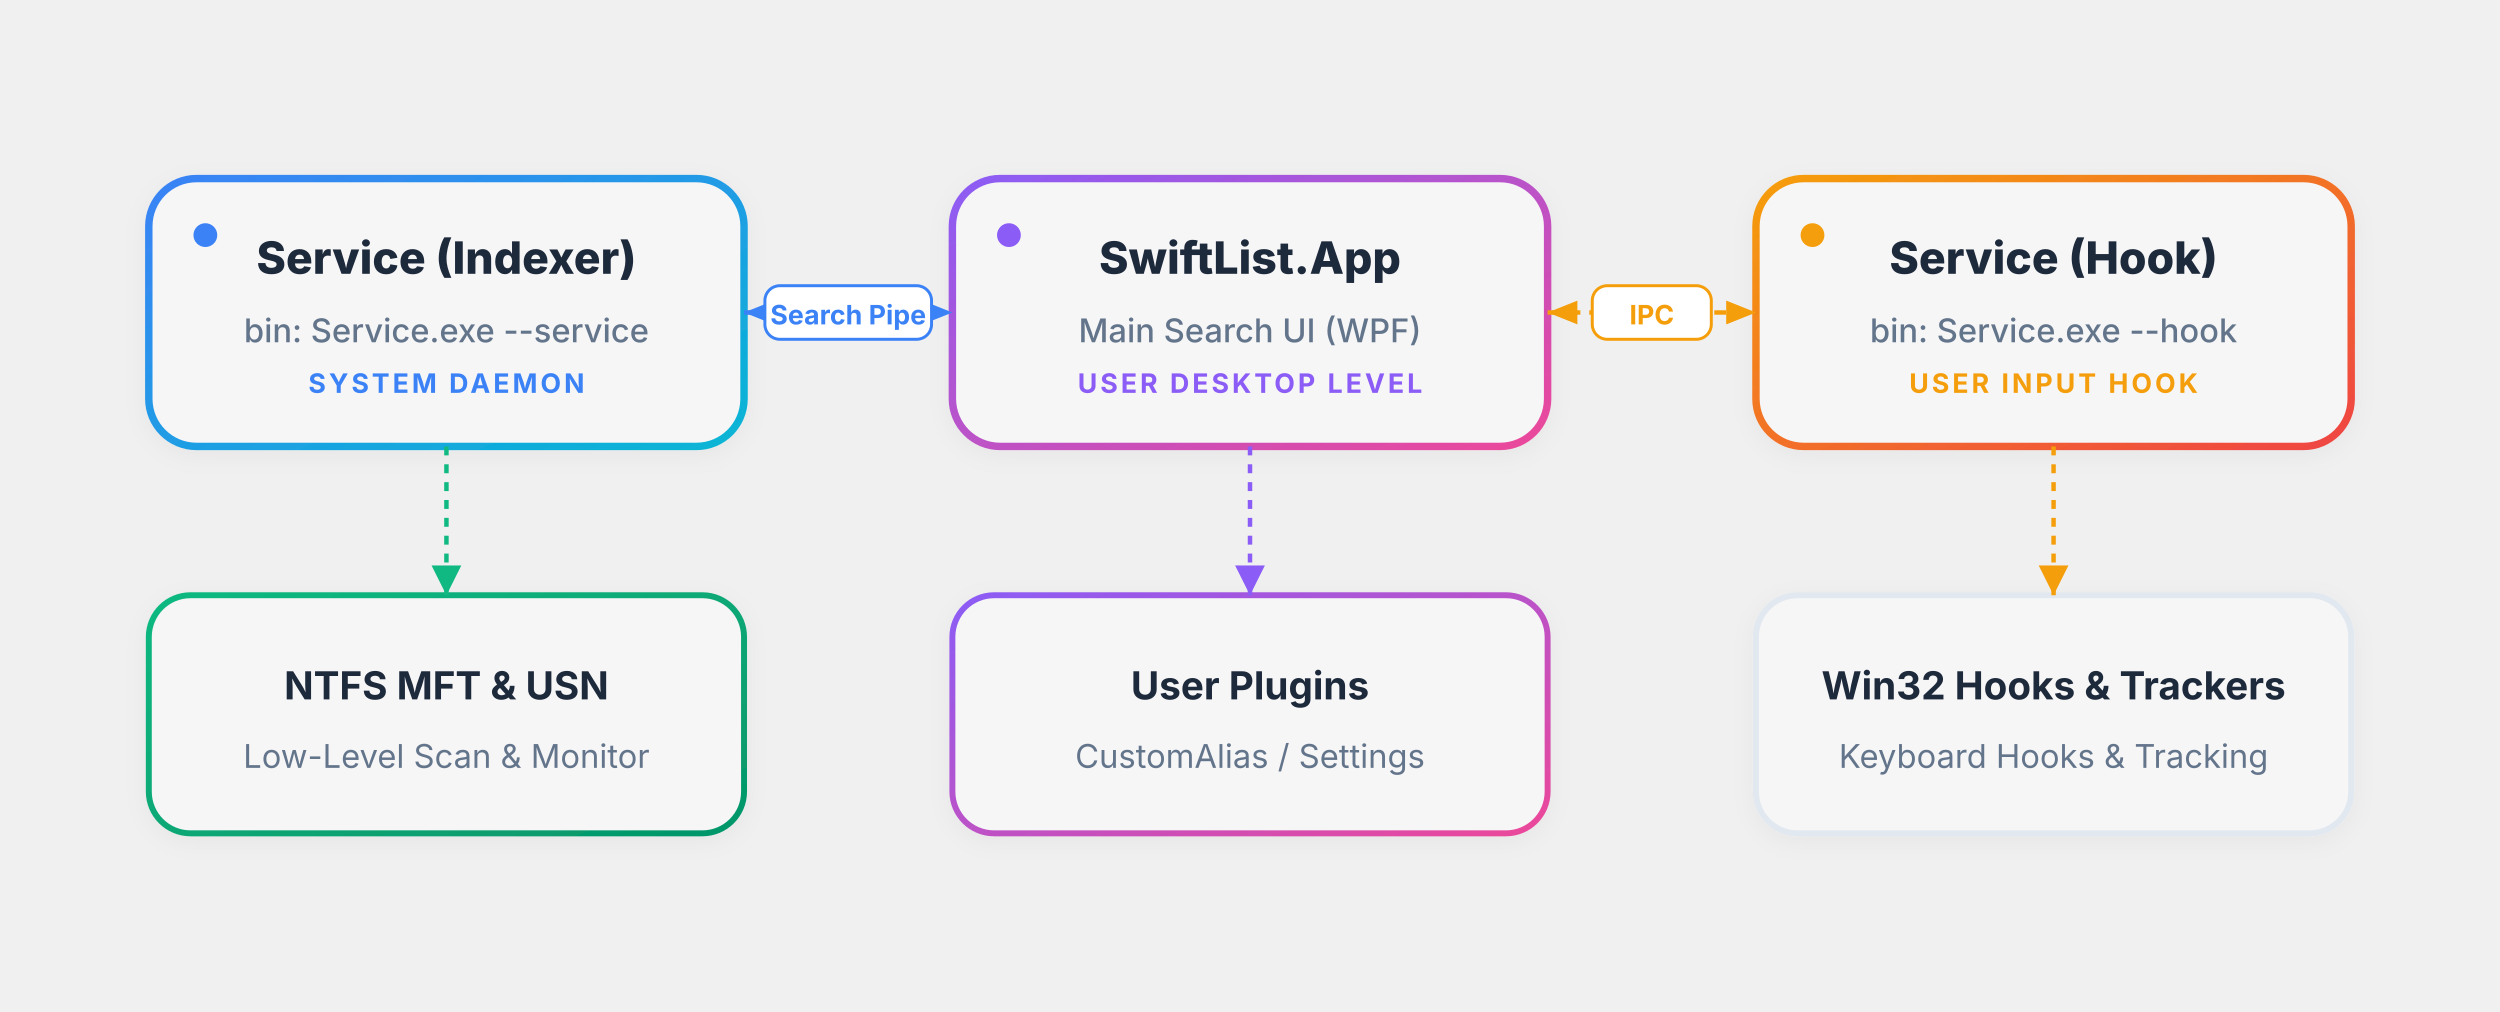
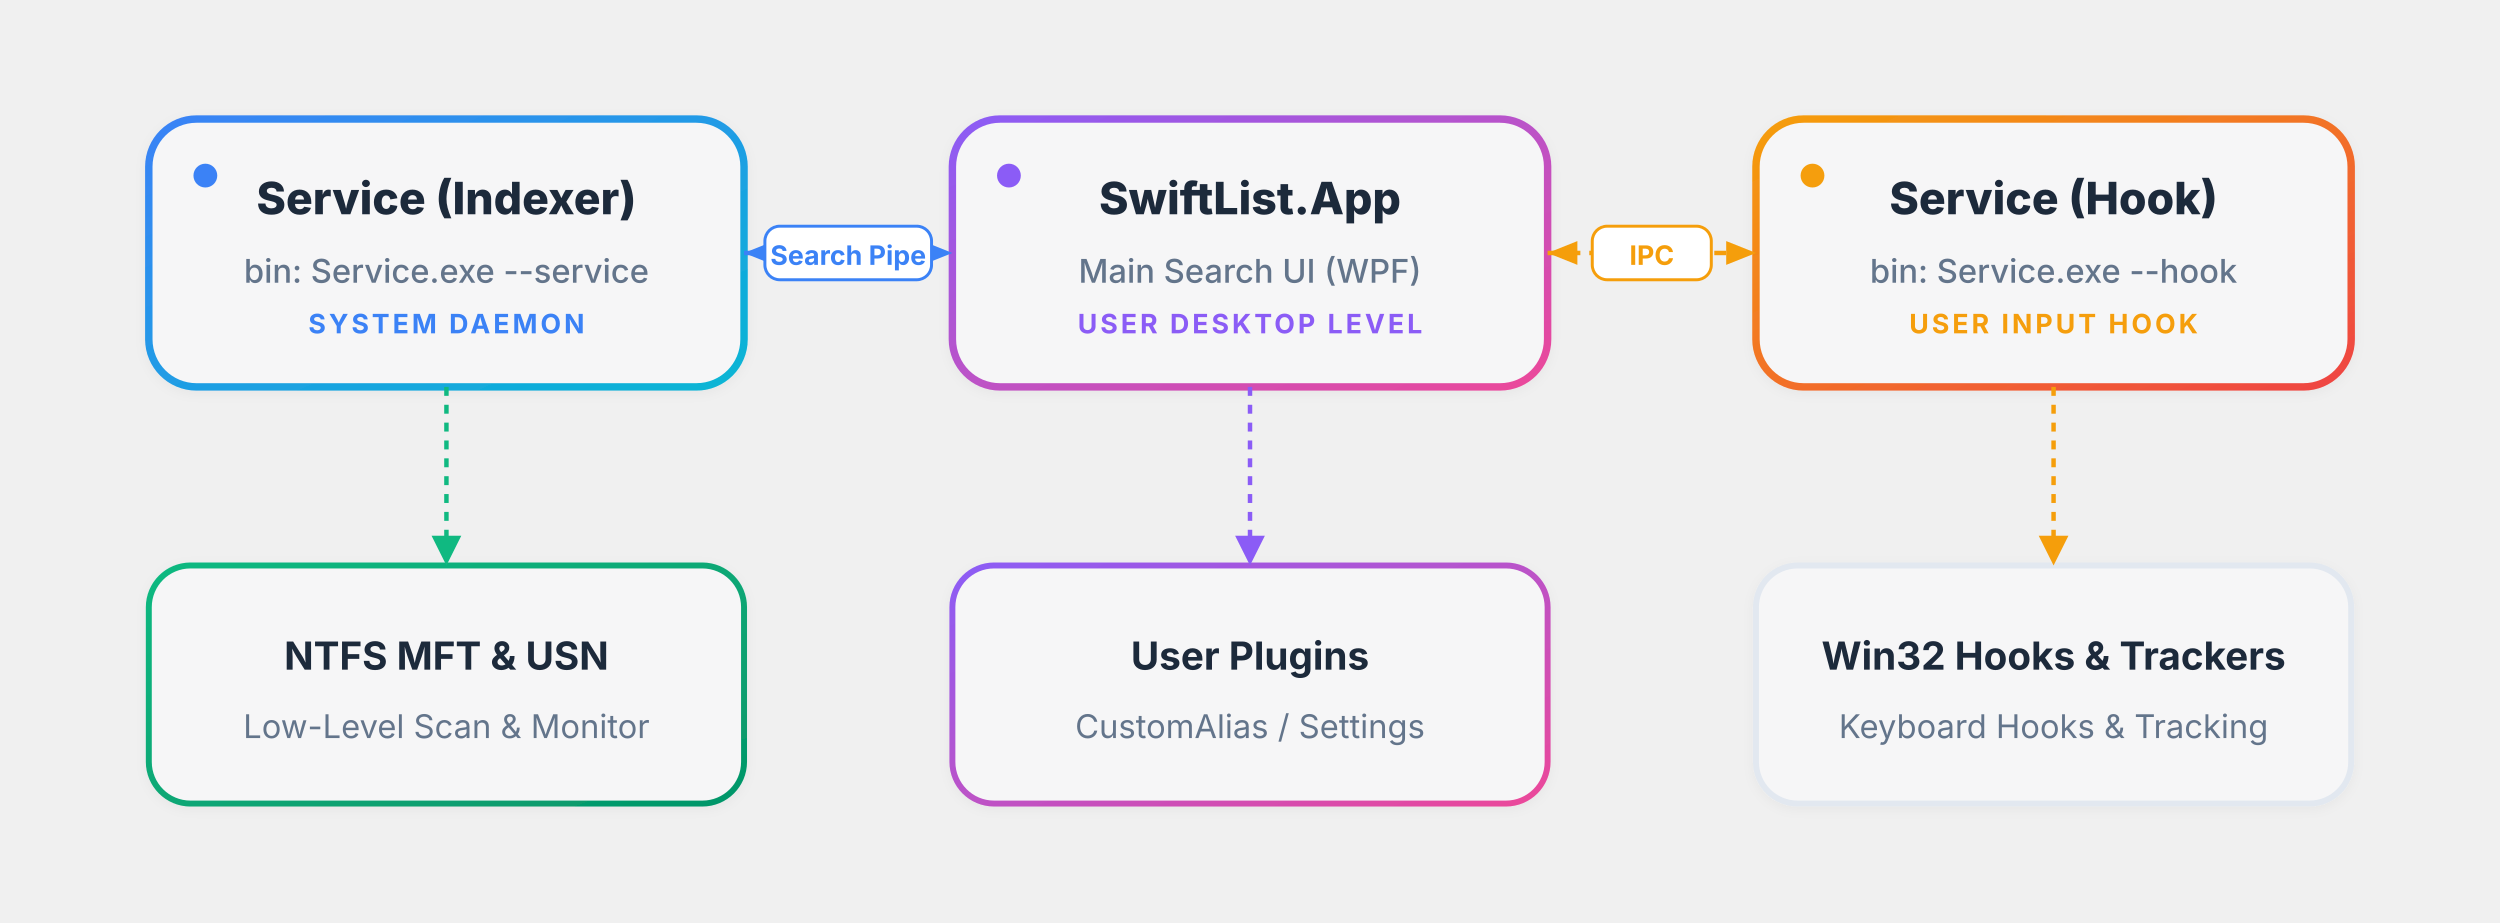
- <svg xmlns="http://www.w3.org/2000/svg" viewBox="0 0 840 340" class="architecture-diagram" style="width: 100%; max-width: 840px; margin: 30px auto; display: block; font-family: system-ui, -apple-system, sans-serif; background-color: transparent;">
+ <svg xmlns="http://www.w3.org/2000/svg" viewBox="0 0 840 310" width="840" height="310" class="architecture-diagram" style="width: 100%; max-width: 840px; margin: 20px auto; display: block; font-family: system-ui, -apple-system, sans-serif; background-color: transparent;">
  <defs>
    <linearGradient id="serviceGrad" x1="0%" y1="0%" x2="100%" y2="100%">
      <stop offset="0%" stop-color="#3b82f6" />
      <stop offset="100%" stop-color="#06b6d4" />
    </linearGradient>
    <linearGradient id="appGrad" x1="0%" y1="0%" x2="100%" y2="100%">
      <stop offset="0%" stop-color="#8b5cf6" />
      <stop offset="100%" stop-color="#ec4899" />
    </linearGradient>
    <linearGradient id="hookGrad" x1="0%" y1="0%" x2="100%" y2="100%">
      <stop offset="0%" stop-color="#f59e0b" />
      <stop offset="100%" stop-color="#ef4444" />
    </linearGradient>
    <linearGradient id="dbGrad" x1="0%" y1="0%" x2="100%" y2="100%">
      <stop offset="0%" stop-color="#10b981" />
      <stop offset="100%" stop-color="#059669" />
    </linearGradient>
-     <filter id="premium-shadow" x="-10%" y="-10%" width="130%" height="130%">
-       <feDropShadow dx="0" dy="8" stdDeviation="12" flood-color="#0f172a" flood-opacity="0.08" />
-       <feDropShadow dx="0" dy="2" stdDeviation="4" flood-color="#0f172a" flood-opacity="0.04" />
+     <filter id="premium-shadow" x="-20%" y="-20%" width="140%" height="140%">
+       <feDropShadow dx="0" dy="4" stdDeviation="5" flood-color="#0f172a" flood-opacity="0.06" />
+       <feDropShadow dx="0" dy="1" stdDeviation="2" flood-color="#0f172a" flood-opacity="0.04" />
    </filter>
  </defs>
  <g filter="url(#premium-shadow)">
-     <rect x="50" y="60" width="200" height="90" rx="16" fill="#f6f6f7" stroke="url(#serviceGrad)" stroke-width="2.5" />
-     <rect x="65" y="75" width="8" height="8" rx="4" fill="#3b82f6" />
-     <text x="150" y="92" font-weight="800" font-size="15" fill="#1e293b" text-anchor="middle">Service (Indexer)</text>
-     <text x="150" y="115" font-size="11" fill="#64748b" text-anchor="middle" font-weight="500">bin: Service.exe --service</text>
-     <text x="150" y="132" font-size="9" fill="#3b82f6" text-anchor="middle" font-weight="700" letter-spacing="1">SYSTEM DAEMON</text>
+     <rect x="50" y="40" width="200" height="90" rx="16" fill="#f6f6f7" stroke="url(#serviceGrad)" stroke-width="2.5" />
+     <rect x="65" y="55" width="8" height="8" rx="4" fill="#3b82f6" />
+     <text x="150" y="72" font-weight="800" font-size="15" fill="#1e293b" text-anchor="middle">Service (Indexer)</text>
+     <text x="150" y="95" font-size="11" fill="#64748b" text-anchor="middle" font-weight="500">bin: Service.exe --service</text>
+     <text x="150" y="112" font-size="9" fill="#3b82f6" text-anchor="middle" font-weight="700" letter-spacing="1">SYSTEM DAEMON</text>
  </g>
  <g filter="url(#premium-shadow)">
-     <rect x="320" y="60" width="200" height="90" rx="16" fill="#f6f6f7" stroke="url(#appGrad)" stroke-width="2.5" />
-     <rect x="335" y="75" width="8" height="8" rx="4" fill="#8b5cf6" />
-     <text x="420" y="92" font-weight="800" font-size="15" fill="#1e293b" text-anchor="middle">SwiftList.App</text>
-     <text x="420" y="115" font-size="11" fill="#64748b" text-anchor="middle" font-weight="500">Main Search UI (WPF)</text>
-     <text x="420" y="132" font-size="9" fill="#8b5cf6" text-anchor="middle" font-weight="700" letter-spacing="1">USER DESKTOP LEVEL</text>
+     <rect x="320" y="40" width="200" height="90" rx="16" fill="#f6f6f7" stroke="url(#appGrad)" stroke-width="2.5" />
+     <rect x="335" y="55" width="8" height="8" rx="4" fill="#8b5cf6" />
+     <text x="420" y="72" font-weight="800" font-size="15" fill="#1e293b" text-anchor="middle">SwiftList.App</text>
+     <text x="420" y="95" font-size="11" fill="#64748b" text-anchor="middle" font-weight="500">Main Search UI (WPF)</text>
+     <text x="420" y="112" font-size="9" fill="#8b5cf6" text-anchor="middle" font-weight="700" letter-spacing="1">USER DESKTOP LEVEL</text>
  </g>
  <g filter="url(#premium-shadow)">
-     <rect x="590" y="60" width="200" height="90" rx="16" fill="#f6f6f7" stroke="url(#hookGrad)" stroke-width="2.5" />
-     <rect x="605" y="75" width="8" height="8" rx="4" fill="#f59e0b" />
-     <text x="690" y="92" font-weight="800" font-size="15" fill="#1e293b" text-anchor="middle">Service (Hook)</text>
-     <text x="690" y="115" font-size="11" fill="#64748b" text-anchor="middle" font-weight="500">bin: Service.exe --hook</text>
-     <text x="690" y="132" font-size="9" fill="#f59e0b" text-anchor="middle" font-weight="700" letter-spacing="1">USER INPUT HOOK</text>
+     <rect x="590" y="40" width="200" height="90" rx="16" fill="#f6f6f7" stroke="url(#hookGrad)" stroke-width="2.5" />
+     <rect x="605" y="55" width="8" height="8" rx="4" fill="#f59e0b" />
+     <text x="690" y="72" font-weight="800" font-size="15" fill="#1e293b" text-anchor="middle">Service (Hook)</text>
+     <text x="690" y="95" font-size="11" fill="#64748b" text-anchor="middle" font-weight="500">bin: Service.exe --hook</text>
+     <text x="690" y="112" font-size="9" fill="#f59e0b" text-anchor="middle" font-weight="700" letter-spacing="1">USER INPUT HOOK</text>
  </g>
  <g filter="url(#premium-shadow)">
-     <rect x="50" y="200" width="200" height="80" rx="14" fill="#f6f6f7" stroke="url(#dbGrad)" stroke-width="2" />
-     <text x="150" y="235" font-weight="700" font-size="13" fill="#1e293b" text-anchor="middle">NTFS MFT &amp; USN</text>
-     <text x="150" y="258" font-size="11" fill="#64748b" text-anchor="middle">Low-Level Scan &amp; Monitor</text>
+     <rect x="50" y="190" width="200" height="80" rx="14" fill="#f6f6f7" stroke="url(#dbGrad)" stroke-width="2" />
+     <text x="150" y="225" font-weight="700" font-size="13" fill="#1e293b" text-anchor="middle">NTFS MFT &amp; USN</text>
+     <text x="150" y="248" font-size="11" fill="#64748b" text-anchor="middle">Low-Level Scan &amp; Monitor</text>
  </g>
  <g filter="url(#premium-shadow)">
-     <rect x="320" y="200" width="200" height="80" rx="14" fill="#f6f6f7" stroke="url(#appGrad)" stroke-width="2" />
-     <text x="420" y="235" font-weight="700" font-size="13" fill="#1e293b" text-anchor="middle">User Plugins</text>
-     <text x="420" y="258" font-size="11" fill="#64748b" text-anchor="middle">CustomAlias / Settings</text>
+     <rect x="320" y="190" width="200" height="80" rx="14" fill="#f6f6f7" stroke="url(#appGrad)" stroke-width="2" />
+     <text x="420" y="225" font-weight="700" font-size="13" fill="#1e293b" text-anchor="middle">User Plugins</text>
+     <text x="420" y="248" font-size="11" fill="#64748b" text-anchor="middle">CustomAlias / Settings</text>
  </g>
  <g filter="url(#premium-shadow)">
-     <rect x="590" y="200" width="200" height="80" rx="14" fill="#f6f6f7" stroke="#e2e8f0" stroke-width="2" />
-     <text x="690" y="235" font-weight="700" font-size="13" fill="#1e293b" text-anchor="middle">Win32 Hooks &amp; Trackers</text>
-     <text x="690" y="258" font-size="11" fill="#64748b" text-anchor="middle">Keyboard Hooks &amp; Tracking</text>
+     <rect x="590" y="190" width="200" height="80" rx="14" fill="#f6f6f7" stroke="#e2e8f0" stroke-width="2" />
+     <text x="690" y="225" font-weight="700" font-size="13" fill="#1e293b" text-anchor="middle">Win32 Hooks &amp; Trackers</text>
+     <text x="690" y="248" font-size="11" fill="#64748b" text-anchor="middle">Keyboard Hooks &amp; Tracking</text>
  </g>
  <g>
-     <path d="M 250 105 L 320 105" stroke="#3b82f6" stroke-dasharray="4,3" stroke-width="1.5" />
-     <polygon points="250,105 260,101 260,109" fill="#3b82f6" />
-     <polygon points="320,105 310,101 310,109" fill="#3b82f6" />
-     <rect x="257" y="96" width="56" height="18" rx="5" fill="#ffffff" stroke="#3b82f6" stroke-width="1" />
-     <text x="285" y="109" font-size="9" fill="#3b82f6" text-anchor="middle" font-weight="700">Search Pipe</text>
+     <path d="M 250 85 L 320 85" stroke="#3b82f6" stroke-dasharray="4,3" stroke-width="1.5" />
+     <polygon points="250,85 260,81 260,89" fill="#3b82f6" />
+     <polygon points="320,85 310,81 310,89" fill="#3b82f6" />
+     <rect x="257" y="76" width="56" height="18" rx="5" fill="#ffffff" stroke="#3b82f6" stroke-width="1" />
+     <text x="285" y="89" font-size="9" fill="#3b82f6" text-anchor="middle" font-weight="700">Search Pipe</text>
  </g>
  <g>
-     <path d="M 520 105 L 590 105" stroke="#f59e0b" stroke-dasharray="4,3" stroke-width="1.5" />
-     <polygon points="520,105 530,101 530,109" fill="#f59e0b" />
-     <polygon points="590,105 580,101 580,109" fill="#f59e0b" />
-     <rect x="535" y="96" width="40" height="18" rx="5" fill="#ffffff" stroke="#f59e0b" stroke-width="1" />
-     <text x="555" y="109" font-size="9" fill="#f59e0b" text-anchor="middle" font-weight="700">IPC</text>
+     <path d="M 520 85 L 590 85" stroke="#f59e0b" stroke-dasharray="4,3" stroke-width="1.5" />
+     <polygon points="520,85 530,81 530,89" fill="#f59e0b" />
+     <polygon points="590,85 580,81 580,89" fill="#f59e0b" />
+     <rect x="535" y="76" width="40" height="18" rx="5" fill="#ffffff" stroke="#f59e0b" stroke-width="1" />
+     <text x="555" y="89" font-size="9" fill="#f59e0b" text-anchor="middle" font-weight="700">IPC</text>
  </g>
  <g>
-     <path d="M 150 150 L 150 200" stroke="#10b981" stroke-width="1.5" stroke-dasharray="3,3" />
-     <polygon points="150,200 145,190 155,190" fill="#10b981" />
+     <path d="M 150 130 L 150 190" stroke="#10b981" stroke-width="1.5" stroke-dasharray="3,3" />
+     <polygon points="150,190 145,180 155,180" fill="#10b981" />
  </g>
  <g>
-     <path d="M 420 150 L 420 200" stroke="#8b5cf6" stroke-width="1.5" stroke-dasharray="3,3" />
-     <polygon points="420,200 415,190 425,190" fill="#8b5cf6" />
+     <path d="M 420 130 L 420 190" stroke="#8b5cf6" stroke-width="1.5" stroke-dasharray="3,3" />
+     <polygon points="420,190 415,180 425,180" fill="#8b5cf6" />
  </g>
  <g>
-     <path d="M 690 150 L 690 200" stroke="#f59e0b" stroke-width="1.5" stroke-dasharray="3,3" />
-     <polygon points="690,200 685,190 695,190" fill="#f59e0b" />
+     <path d="M 690 130 L 690 190" stroke="#f59e0b" stroke-width="1.5" stroke-dasharray="3,3" />
+     <polygon points="690,190 685,180 695,180" fill="#f59e0b" />
  </g>
</svg>
